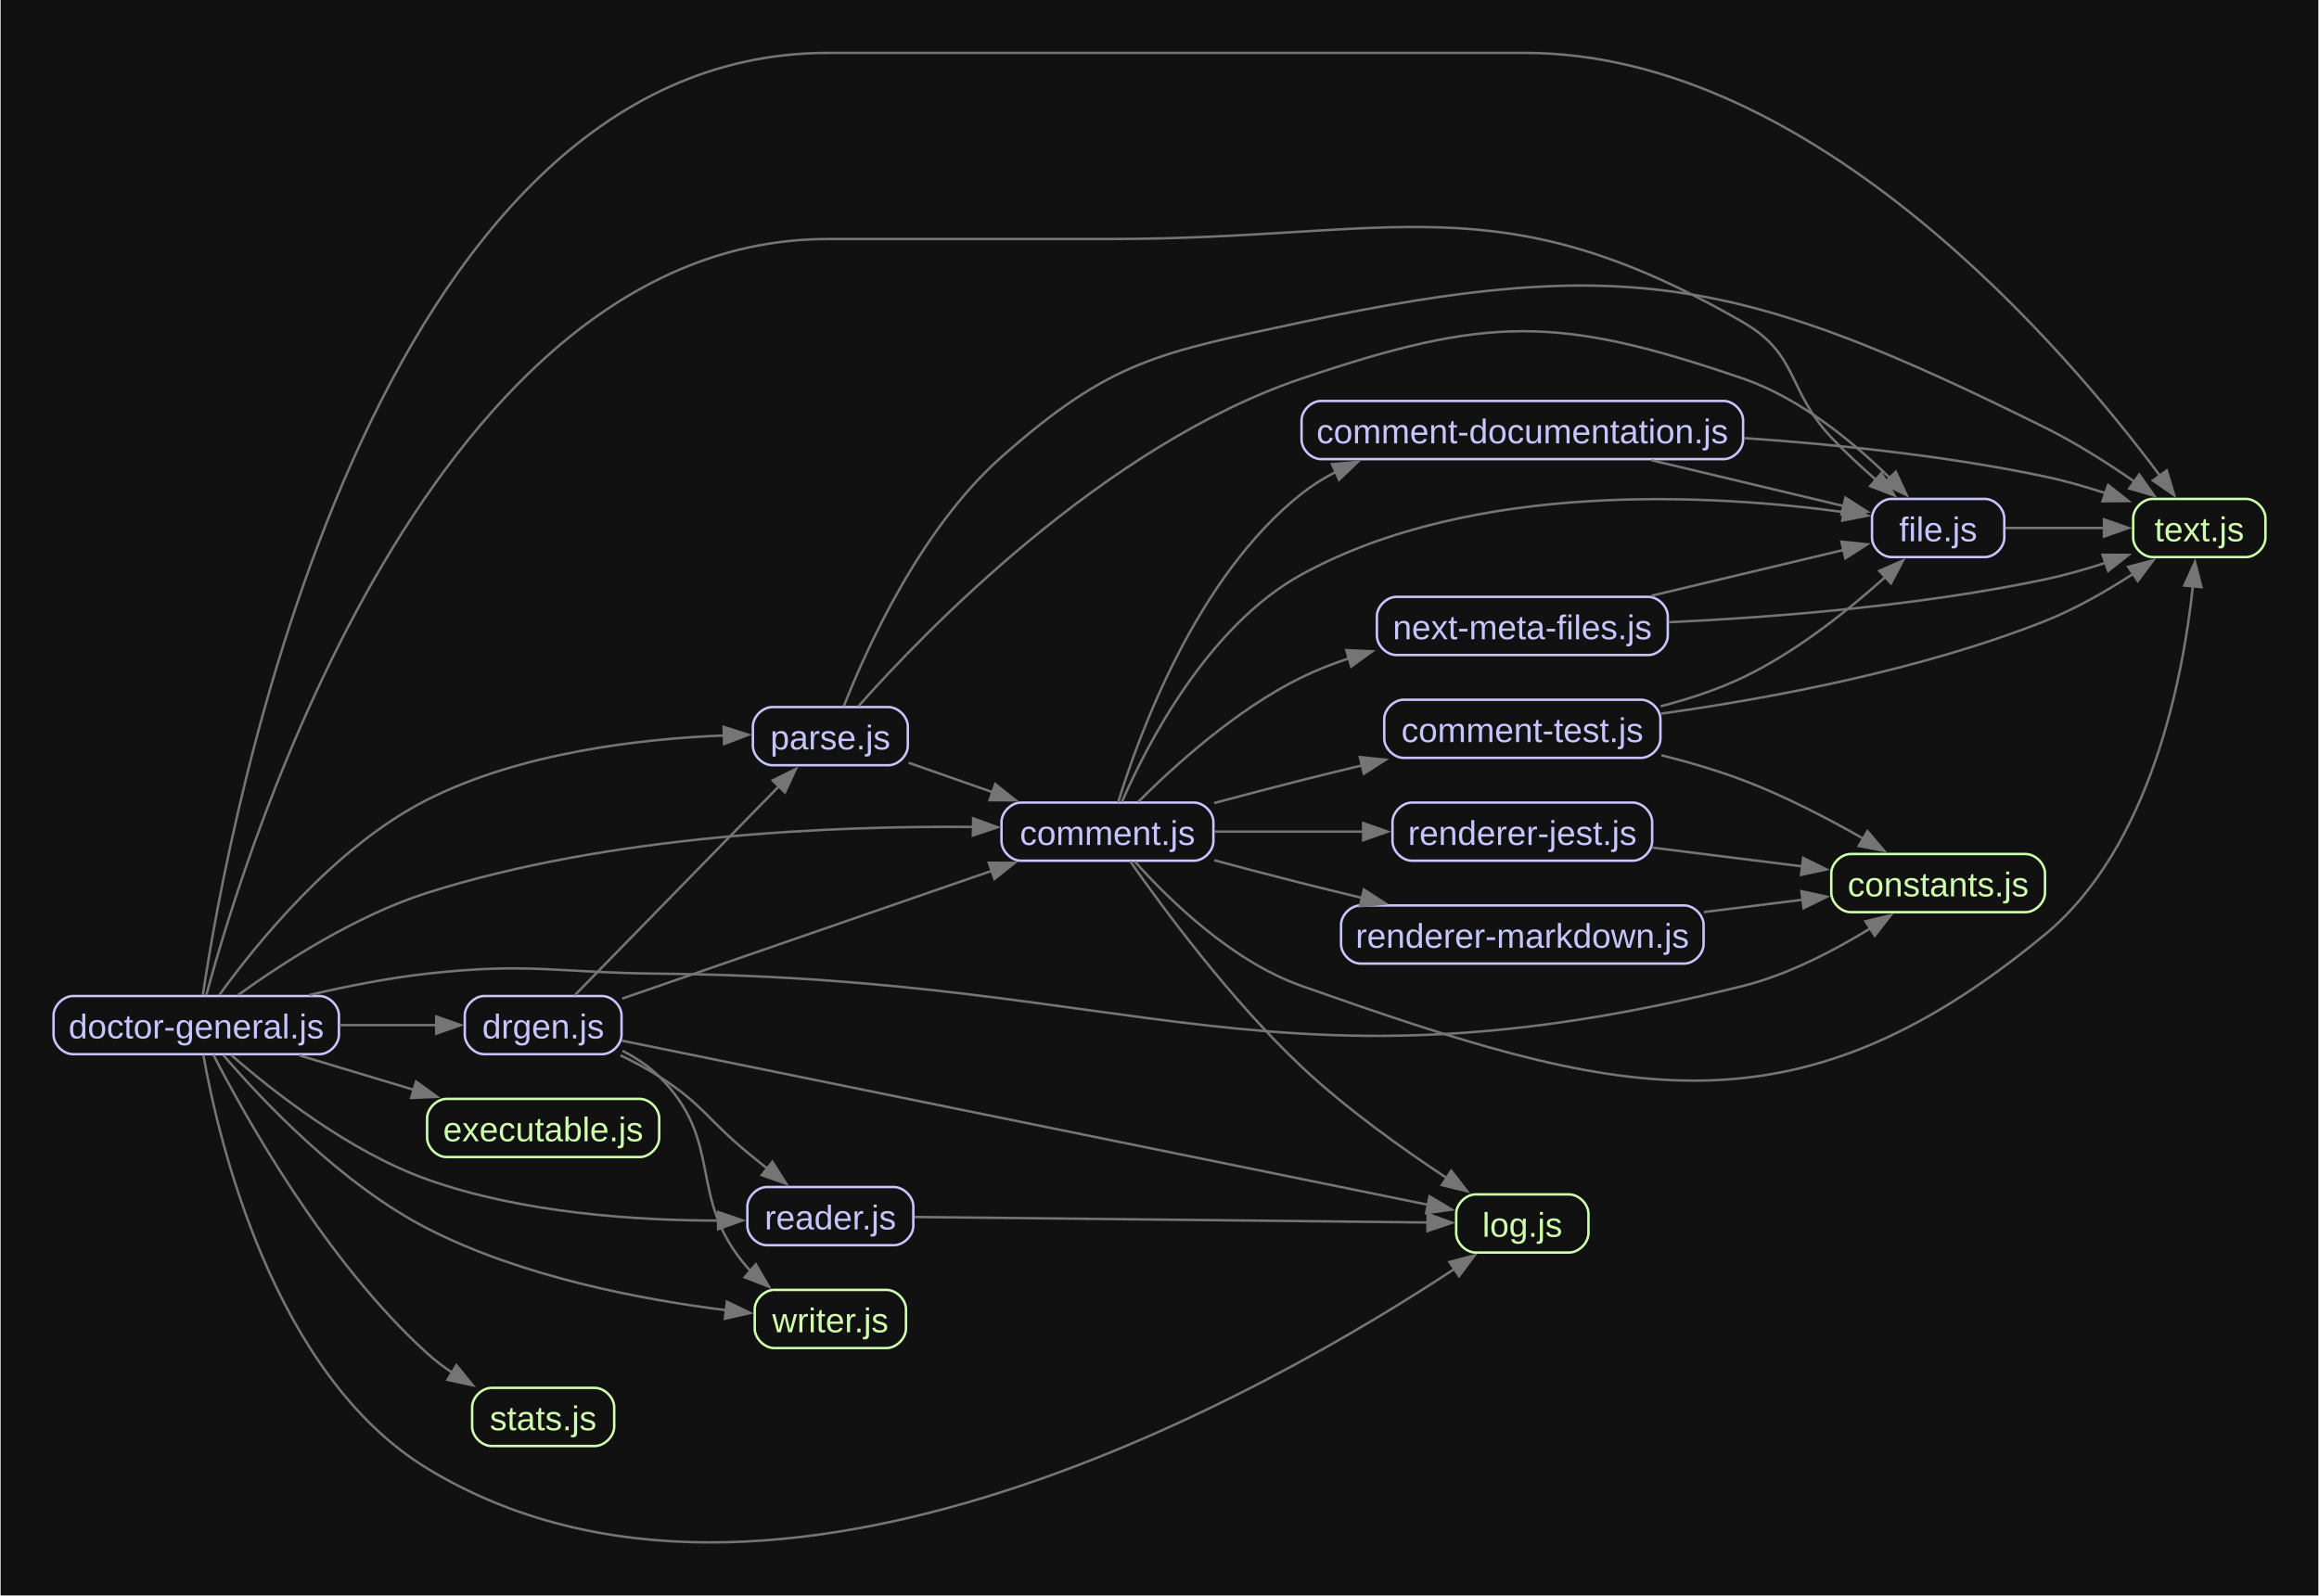
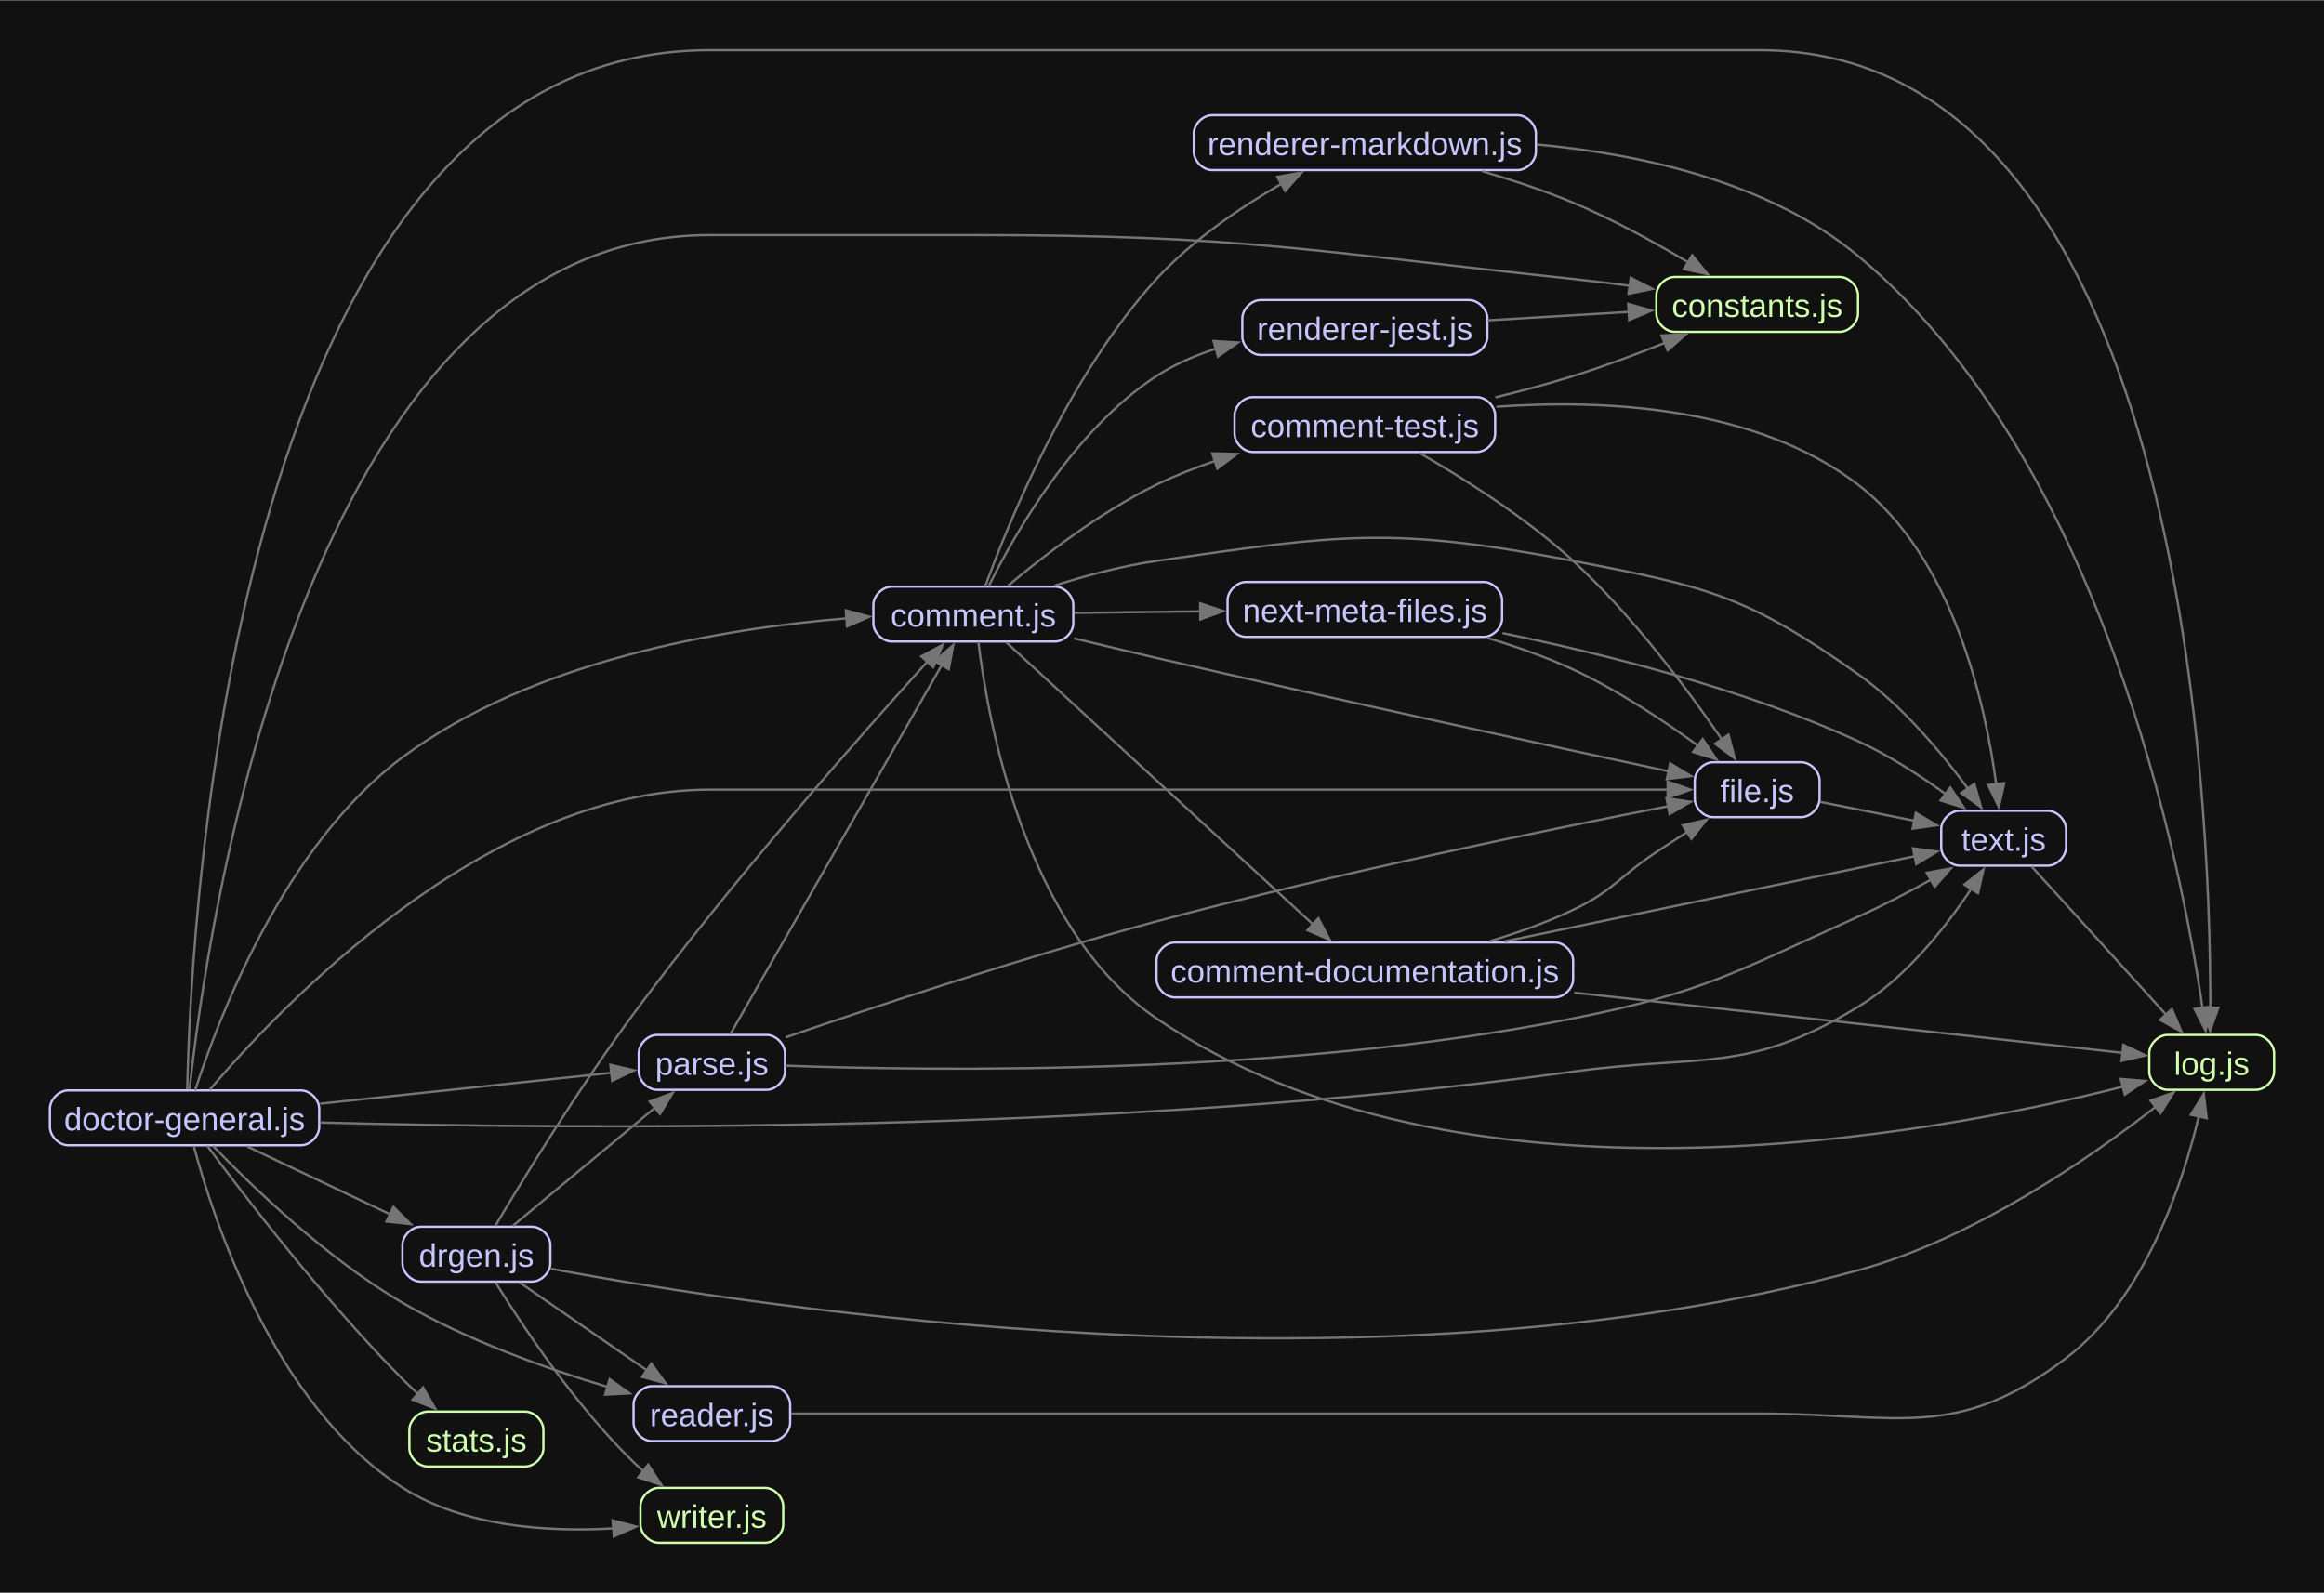
- <svg xmlns="http://www.w3.org/2000/svg" width="946pt" height="651pt" viewBox="0.00 0.00 946.20 651.50">
-   <g id="graph0" class="graph" transform="scale(1 1) rotate(0) translate(21.6 629.9)">
-     <polygon fill="#111111" stroke="none" points="-21.6,21.6 -21.6,-629.9 924.6,-629.9 924.6,21.6 -21.6,21.6" />
+ <svg xmlns="http://www.w3.org/2000/svg" width="1005pt" height="689pt" viewBox="0.00 0.00 1005.45 689.08">
+   <g id="graph0" class="graph" transform="scale(1 1) rotate(0) translate(21.6 667.48)">
+     <polygon fill="#111111" stroke="none" points="-21.6,21.6 -21.6,-667.48 983.85,-667.48 983.85,21.6 -21.6,21.6" />
    <g id="node1" class="node">
-       <path fill="none" stroke="#c6c5fe" d="M681.83,-466.17C681.83,-466.17 517.42,-466.17 517.42,-466.17 513.46,-466.17 509.5,-462.21 509.5,-458.26 509.5,-458.26 509.5,-450.34 509.5,-450.34 509.5,-446.38 513.46,-442.42 517.42,-442.42 517.42,-442.42 681.83,-442.42 681.83,-442.42 685.79,-442.42 689.75,-446.38 689.75,-450.34 689.75,-450.34 689.75,-458.26 689.75,-458.26 689.75,-462.21 685.79,-466.17 681.83,-466.17" />
-       <text text-anchor="middle" x="599.62" y="-448.87" font-family="Arial" font-size="14.00" fill="#c6c5fe">comment-documentation.js</text>
+       <path fill="none" stroke="#c6c5fe" d="M651.08,-259.75C651.08,-259.75 486.67,-259.75 486.67,-259.75 482.71,-259.75 478.75,-255.79 478.75,-251.83 478.75,-251.83 478.75,-243.92 478.75,-243.92 478.75,-239.96 482.71,-236 486.67,-236 486.67,-236 651.08,-236 651.08,-236 655.04,-236 659,-239.96 659,-243.92 659,-243.92 659,-251.83 659,-251.83 659,-255.79 655.04,-259.75 651.08,-259.75" />
+       <text text-anchor="middle" x="568.88" y="-242.45" font-family="Arial" font-size="14.00" fill="#c6c5fe">comment-documentation.js</text>
    </g>
    <g id="node2" class="node">
-       <path fill="none" stroke="#c6c5fe" d="M788.46,-426.17C788.46,-426.17 750.29,-426.17 750.29,-426.17 746.33,-426.17 742.38,-422.21 742.38,-418.26 742.38,-418.26 742.38,-410.34 742.38,-410.34 742.38,-406.38 746.33,-402.42 750.29,-402.42 750.29,-402.42 788.46,-402.42 788.46,-402.42 792.42,-402.42 796.38,-406.38 796.38,-410.34 796.38,-410.34 796.38,-418.26 796.38,-418.26 796.38,-422.21 792.42,-426.17 788.46,-426.17" />
-       <text text-anchor="middle" x="769.38" y="-408.87" font-family="Arial" font-size="14.00" fill="#c6c5fe">file.js</text>
+       <path fill="none" stroke="#c6c5fe" d="M757.71,-337.75C757.71,-337.75 719.54,-337.75 719.54,-337.75 715.58,-337.75 711.62,-333.79 711.62,-329.83 711.62,-329.83 711.62,-321.92 711.62,-321.92 711.62,-317.96 715.58,-314 719.54,-314 719.54,-314 757.71,-314 757.71,-314 761.67,-314 765.62,-317.96 765.62,-321.92 765.62,-321.92 765.62,-329.83 765.62,-329.83 765.62,-333.79 761.67,-337.75 757.71,-337.75" />
+       <text text-anchor="middle" x="738.62" y="-320.45" font-family="Arial" font-size="14.00" fill="#c6c5fe">file.js</text>
    </g>
    <g id="edge1" class="edge">
-       <path fill="none" stroke="#757575" d="M652.32,-441.97C677.69,-435.92 707.68,-428.77 730.82,-423.25" />
-       <polygon fill="#757575" stroke="#757575" points="731.52,-426.68 740.44,-420.96 729.9,-419.88 731.52,-426.68" />
+       <path fill="none" stroke="#757575" d="M622.77,-260.25C634.95,-263.93 647.65,-268.46 659,-273.88 676.58,-282.27 678.77,-288.11 695,-298.88 699.3,-301.73 703.89,-304.7 708.39,-307.59" />
+       <polygon fill="#757575" stroke="#757575" points="706.39,-310.47 716.71,-312.87 710.15,-304.56 706.39,-310.47" />
    </g>
    <g id="node3" class="node">
-       <path fill="none" stroke="#cfffac" d="M895.08,-426.17C895.08,-426.17 856.92,-426.17 856.92,-426.17 852.96,-426.17 849,-422.21 849,-418.26 849,-418.26 849,-410.34 849,-410.34 849,-406.38 852.96,-402.42 856.92,-402.42 856.92,-402.42 895.08,-402.42 895.08,-402.42 899.04,-402.42 903,-406.38 903,-410.34 903,-410.34 903,-418.26 903,-418.26 903,-422.21 899.04,-426.17 895.08,-426.17" />
-       <text text-anchor="middle" x="876" y="-408.87" font-family="Arial" font-size="14.00" fill="#cfffac">text.js</text>
+       <path fill="none" stroke="#cfffac" d="M954.33,-219.75C954.33,-219.75 916.17,-219.75 916.17,-219.75 912.21,-219.75 908.25,-215.79 908.25,-211.83 908.25,-211.83 908.25,-203.92 908.25,-203.92 908.25,-199.96 912.21,-196 916.17,-196 916.17,-196 954.33,-196 954.33,-196 958.29,-196 962.25,-199.96 962.25,-203.92 962.25,-203.92 962.25,-211.83 962.25,-211.83 962.25,-215.79 958.29,-219.75 954.33,-219.75" />
+       <text text-anchor="middle" x="935.25" y="-202.45" font-family="Arial" font-size="14.00" fill="#cfffac">log.js</text>
    </g>
    <g id="edge2" class="edge">
-       <path fill="none" stroke="#757575" d="M690.19,-451.01C728.34,-448.39 773.16,-443.7 813,-435.3 821.18,-433.57 829.78,-431.1 837.88,-428.46" />
-       <polygon fill="#757575" stroke="#757575" points="838.78,-431.86 847.1,-425.3 836.51,-425.23 838.78,-431.86" />
+       <path fill="none" stroke="#757575" d="M659.48,-238.04C735.65,-229.68 841.22,-218.09 896.72,-212" />
+       <polygon fill="#757575" stroke="#757575" points="897.03,-215.48 906.59,-210.91 896.27,-208.52 897.03,-215.48" />
+     </g>
+     <g id="node4" class="node">
+       <path fill="none" stroke="#c6c5fe" d="M864.33,-316.75C864.33,-316.75 826.17,-316.75 826.17,-316.75 822.21,-316.75 818.25,-312.79 818.25,-308.83 818.25,-308.83 818.25,-300.92 818.25,-300.92 818.25,-296.96 822.21,-293 826.17,-293 826.17,-293 864.33,-293 864.33,-293 868.29,-293 872.25,-296.96 872.25,-300.92 872.25,-300.92 872.25,-308.83 872.25,-308.83 872.25,-312.79 868.29,-316.75 864.33,-316.75" />
+       <text text-anchor="middle" x="845.25" y="-299.45" font-family="Arial" font-size="14.00" fill="#c6c5fe">text.js</text>
+     </g>
+     <g id="edge3" class="edge">
+       <path fill="none" stroke="#757575" d="M629.41,-260.24C683.35,-271.45 761.16,-287.61 806.84,-297.1" />
+       <polygon fill="#757575" stroke="#757575" points="806.01,-300.51 816.51,-299.11 807.44,-293.65 806.01,-300.51" />
    </g>
    <g id="edge30" class="edge">
-       <path fill="none" stroke="#757575" d="M796.78,-414.3C809.04,-414.3 823.85,-414.3 837.27,-414.3" />
-       <polygon fill="#757575" stroke="#757575" points="837.09,-417.8 847.09,-414.3 837.09,-410.8 837.09,-417.8" />
-     </g>
-     <g id="node4" class="node">
-       <path fill="none" stroke="#c6c5fe" d="M648.08,-344.17C648.08,-344.17 551.17,-344.17 551.17,-344.17 547.21,-344.17 543.25,-340.21 543.25,-336.26 543.25,-336.26 543.25,-328.34 543.25,-328.34 543.25,-324.38 547.21,-320.42 551.17,-320.42 551.17,-320.42 648.08,-320.42 648.08,-320.42 652.04,-320.42 656,-324.38 656,-328.34 656,-328.34 656,-336.26 656,-336.26 656,-340.21 652.04,-344.17 648.08,-344.17" />
-       <text text-anchor="middle" x="599.62" y="-326.87" font-family="Arial" font-size="14.00" fill="#c6c5fe">comment-test.js</text>
+       <path fill="none" stroke="#757575" d="M766.03,-320.58C778.42,-318.09 793.4,-315.08 806.93,-312.37" />
+       <polygon fill="#757575" stroke="#757575" points="807.26,-315.87 816.37,-310.47 805.88,-309.01 807.26,-315.87" />
+     </g>
+     <g id="edge40" class="edge">
+       <path fill="none" stroke="#757575" d="M857.4,-292.59C872.01,-276.48 897.85,-247.99 915.5,-228.54" />
+       <polygon fill="#757575" stroke="#757575" points="918.05,-230.94 922.18,-221.18 912.87,-226.24 918.05,-230.94" />
+     </g>
+     <g id="node5" class="node">
+       <path fill="none" stroke="#c6c5fe" d="M617.33,-495.75C617.33,-495.75 520.42,-495.75 520.42,-495.75 516.46,-495.75 512.5,-491.79 512.5,-487.83 512.5,-487.83 512.5,-479.92 512.5,-479.92 512.5,-475.96 516.46,-472 520.42,-472 520.42,-472 617.33,-472 617.33,-472 621.29,-472 625.25,-475.96 625.25,-479.92 625.25,-479.92 625.25,-487.83 625.25,-487.83 625.25,-491.79 621.29,-495.75 617.33,-495.75" />
+       <text text-anchor="middle" x="568.88" y="-478.45" font-family="Arial" font-size="14.00" fill="#c6c5fe">comment-test.js</text>
+     </g>
+     <g id="edge5" class="edge">
+       <path fill="none" stroke="#757575" d="M592.51,-471.58C611.41,-460.71 638.49,-443.69 659,-424.88 684.72,-401.29 708.82,-368.82 723.39,-347.59" />
+       <polygon fill="#757575" stroke="#757575" points="726.21,-349.67 728.9,-339.42 720.4,-345.75 726.21,-349.67" />
+     </g>
+     <g id="edge6" class="edge">
+       <path fill="none" stroke="#757575" d="M625.74,-491.59C672.27,-494.89 737.87,-491.88 782.25,-457.88 823.58,-426.2 837.48,-362.42 842.06,-328.06" />
+       <polygon fill="#757575" stroke="#757575" points="845.51,-328.69 843.19,-318.35 838.56,-327.88 845.51,-328.69" />
+     </g>
+     <g id="node6" class="node">
+       <path fill="none" stroke="#cfffac" d="M774.33,-547.75C774.33,-547.75 702.92,-547.75 702.92,-547.75 698.96,-547.75 695,-543.79 695,-539.83 695,-539.83 695,-531.92 695,-531.92 695,-527.96 698.96,-524 702.92,-524 702.92,-524 774.33,-524 774.33,-524 778.29,-524 782.25,-527.96 782.25,-531.92 782.25,-531.92 782.25,-539.83 782.25,-539.83 782.25,-543.79 778.29,-547.75 774.33,-547.75" />
+       <text text-anchor="middle" x="738.62" y="-530.45" font-family="Arial" font-size="14.00" fill="#cfffac">constants.js</text>
    </g>
    <g id="edge4" class="edge">
-       <path fill="none" stroke="#757575" d="M656.09,-341.48C667.53,-344.44 679.28,-348.3 689.75,-353.3 711.44,-363.66 732.78,-380.77 747.74,-394.24" />
-       <polygon fill="#757575" stroke="#757575" points="745.35,-396.8 755.06,-401.04 750.11,-391.67 745.35,-396.8" />
-     </g>
-     <g id="edge5" class="edge">
-       <path fill="none" stroke="#757575" d="M656.25,-338.48C700,-344.59 761.89,-356.06 813,-376.3 825.45,-381.23 838.23,-388.6 848.93,-395.54" />
-       <polygon fill="#757575" stroke="#757575" points="846.97,-398.44 857.21,-401.12 850.88,-392.63 846.97,-398.44" />
-     </g>
-     <g id="node5" class="node">
-       <path fill="none" stroke="#cfffac" d="M805.08,-281.17C805.08,-281.17 733.67,-281.17 733.67,-281.17 729.71,-281.17 725.75,-277.21 725.75,-273.26 725.75,-273.26 725.75,-265.34 725.75,-265.34 725.75,-261.38 729.71,-257.42 733.67,-257.42 733.67,-257.42 805.08,-257.42 805.08,-257.42 809.04,-257.42 813,-261.38 813,-265.34 813,-265.34 813,-273.26 813,-273.26 813,-277.21 809.04,-281.17 805.08,-281.17" />
-       <text text-anchor="middle" x="769.38" y="-263.87" font-family="Arial" font-size="14.00" fill="#cfffac">constants.js</text>
-     </g>
-     <g id="edge3" class="edge">
-       <path fill="none" stroke="#757575" d="M656.44,-321.49C667.63,-318.68 679.19,-315.28 689.75,-311.3 706.64,-304.92 724.47,-295.63 738.87,-287.41" />
-       <polygon fill="#757575" stroke="#757575" points="740.52,-290.5 747.38,-282.43 736.98,-284.46 740.52,-290.5" />
-     </g>
-     <g id="node6" class="node">
-       <path fill="none" stroke="#c6c5fe" d="M465.58,-302.17C465.58,-302.17 394.92,-302.17 394.92,-302.17 390.96,-302.17 387,-298.21 387,-294.26 387,-294.26 387,-286.34 387,-286.34 387,-282.38 390.96,-278.42 394.92,-278.42 394.92,-278.42 465.58,-278.42 465.58,-278.42 469.54,-278.42 473.5,-282.38 473.5,-286.34 473.5,-286.34 473.5,-294.26 473.5,-294.26 473.5,-298.21 469.54,-302.17 465.58,-302.17" />
-       <text text-anchor="middle" x="430.25" y="-284.87" font-family="Arial" font-size="14.00" fill="#c6c5fe">comment.js</text>
-     </g>
-     <g id="edge6" class="edge">
-       <path fill="none" stroke="#757575" d="M434.64,-302.31C442.84,-329.12 466.3,-394.12 509.5,-428.3 513.78,-431.68 518.48,-434.63 523.43,-437.19" />
-       <polygon fill="#757575" stroke="#757575" points="521.92,-440.35 532.47,-441.3 524.81,-433.98 521.92,-440.35" />
+       <path fill="none" stroke="#757575" d="M625.36,-495.64C636.58,-498.38 648.23,-501.5 659,-504.88 672.1,-508.98 686.13,-514.22 698.66,-519.23" />
+       <polygon fill="#757575" stroke="#757575" points="697.24,-522.43 707.82,-522.96 699.88,-515.95 697.24,-522.43" />
+     </g>
+     <g id="node7" class="node">
+       <path fill="none" stroke="#c6c5fe" d="M434.83,-413.75C434.83,-413.75 364.17,-413.75 364.17,-413.75 360.21,-413.75 356.25,-409.79 356.25,-405.83 356.25,-405.83 356.25,-397.92 356.25,-397.92 356.25,-393.96 360.21,-390 364.17,-390 364.17,-390 434.83,-390 434.83,-390 438.79,-390 442.75,-393.96 442.75,-397.92 442.75,-397.92 442.75,-405.83 442.75,-405.83 442.75,-409.79 438.79,-413.75 434.83,-413.75" />
+       <text text-anchor="middle" x="399.5" y="-396.45" font-family="Arial" font-size="14.00" fill="#c6c5fe">comment.js</text>
+     </g>
+     <g id="edge7" class="edge">
+       <path fill="none" stroke="#757575" d="M413.91,-389.53C442.95,-362.82 511.81,-299.46 546.75,-267.31" />
+       <polygon fill="#757575" stroke="#757575" points="548.76,-270.22 553.75,-260.87 544.02,-265.07 548.76,-270.22" />
+     </g>
+     <g id="edge9" class="edge">
+       <path fill="none" stroke="#757575" d="M443.1,-391.35C454.66,-388.55 467.17,-385.55 478.75,-382.88 557.57,-364.63 650.22,-344.56 700.53,-333.78" />
+       <polygon fill="#757575" stroke="#757575" points="700.97,-337.27 710.01,-331.75 699.5,-330.42 700.97,-337.27" />
+     </g>
+     <g id="edge10" class="edge">
+       <path fill="none" stroke="#757575" d="M401.68,-389.83C405.63,-357 421.51,-265.8 478.75,-226.88 609.55,-137.92 813.73,-176.27 897,-197.38" />
+       <polygon fill="#757575" stroke="#757575" points="895.9,-200.71 906.46,-199.84 897.67,-193.94 895.9,-200.71" />
+     </g>
+     <g id="edge14" class="edge">
+       <path fill="none" stroke="#757575" d="M434.7,-414.23C448.23,-418.51 464.03,-422.76 478.75,-424.88 558.04,-436.29 580.32,-439.94 659,-424.88 716.9,-413.79 734.13,-409.92 782.25,-375.88 801.32,-362.39 818.4,-341.87 829.78,-326.35" />
+       <polygon fill="#757575" stroke="#757575" points="832.6,-328.42 835.52,-318.24 826.89,-324.38 832.6,-328.42" />
    </g>
    <g id="edge8" class="edge">
-       <path fill="none" stroke="#757575" d="M436.15,-302.41C446.09,-325.23 471.03,-374.19 509.5,-395.3 580.02,-433.99 678.06,-427.96 730.95,-420.77" />
-       <polygon fill="#757575" stroke="#757575" points="731.26,-424.26 740.65,-419.35 730.25,-417.33 731.26,-424.26" />
+       <path fill="none" stroke="#757575" d="M414.56,-414.2C429.54,-426.76 454.41,-446.04 478.75,-457.88 486.7,-461.74 495.33,-465.14 503.99,-468.1" />
+       <polygon fill="#757575" stroke="#757575" points="502.9,-471.43 513.49,-471.15 505.04,-464.76 502.9,-471.43" />
+     </g>
+     <g id="node8" class="node">
+       <path fill="none" stroke="#c6c5fe" d="M620.33,-415.75C620.33,-415.75 517.42,-415.75 517.42,-415.75 513.46,-415.75 509.5,-411.79 509.5,-407.83 509.5,-407.83 509.5,-399.92 509.5,-399.92 509.5,-395.96 513.46,-392 517.42,-392 517.42,-392 620.33,-392 620.33,-392 624.29,-392 628.25,-395.96 628.25,-399.92 628.25,-399.92 628.25,-407.83 628.25,-407.83 628.25,-411.79 624.29,-415.75 620.33,-415.75" />
+       <text text-anchor="middle" x="568.88" y="-398.45" font-family="Arial" font-size="14.00" fill="#c6c5fe">next-meta-files.js</text>
+     </g>
+     <g id="edge11" class="edge">
+       <path fill="none" stroke="#757575" d="M443.17,-402.38C459.77,-402.58 479.24,-402.82 497.78,-403.04" />
+       <polygon fill="#757575" stroke="#757575" points="497.63,-406.54 507.67,-403.16 497.71,-399.54 497.63,-406.54" />
+     </g>
+     <g id="node9" class="node">
+       <path fill="none" stroke="#c6c5fe" d="M613.96,-537.75C613.96,-537.75 523.79,-537.75 523.79,-537.75 519.83,-537.75 515.88,-533.79 515.88,-529.83 515.88,-529.83 515.88,-521.92 515.88,-521.92 515.88,-517.96 519.83,-514 523.79,-514 523.79,-514 613.96,-514 613.96,-514 617.92,-514 621.88,-517.96 621.88,-521.92 621.88,-521.92 621.88,-529.83 621.88,-529.83 621.88,-533.79 617.92,-537.75 613.96,-537.75" />
+       <text text-anchor="middle" x="568.88" y="-520.45" font-family="Arial" font-size="14.00" fill="#c6c5fe">renderer-jest.js</text>
+     </g>
+     <g id="edge12" class="edge">
+       <path fill="none" stroke="#757575" d="M406.29,-414.25C417.2,-436.15 442.97,-481.63 478.75,-504.88 486.52,-509.92 495.37,-513.76 504.41,-516.68" />
+       <polygon fill="#757575" stroke="#757575" points="503.44,-520.04 514.02,-519.39 505.34,-513.31 503.44,-520.04" />
+     </g>
+     <g id="node10" class="node">
+       <path fill="none" stroke="#c6c5fe" d="M634.96,-617.75C634.96,-617.75 502.79,-617.75 502.79,-617.75 498.83,-617.75 494.88,-613.79 494.88,-609.83 494.88,-609.83 494.88,-601.92 494.88,-601.92 494.88,-597.96 498.83,-594 502.79,-594 502.79,-594 634.96,-594 634.96,-594 638.92,-594 642.88,-597.96 642.88,-601.92 642.88,-601.92 642.88,-609.83 642.88,-609.83 642.88,-613.79 638.92,-617.75 634.96,-617.75" />
+       <text text-anchor="middle" x="568.88" y="-600.45" font-family="Arial" font-size="14.00" fill="#c6c5fe">renderer-markdown.js</text>
    </g>
    <g id="edge13" class="edge">
-       <path fill="none" stroke="#757575" d="M441.38,-278.15C455.02,-262.87 480.88,-237.39 509.5,-227.3 637.02,-182.34 708.81,-162.12 813,-248.3 856.47,-284.25 869.48,-353.88 873.36,-390.48" />
-       <polygon fill="#757575" stroke="#757575" points="869.87,-390.79 874.25,-400.44 876.84,-390.16 869.87,-390.79" />
-     </g>
-     <g id="edge7" class="edge">
-       <path fill="none" stroke="#757575" d="M473.83,-301.98C485.38,-305.08 497.91,-308.38 509.5,-311.3 517.54,-313.32 526,-315.39 534.38,-317.41" />
-       <polygon fill="#757575" stroke="#757575" points="533.29,-320.75 543.83,-319.67 534.92,-313.94 533.29,-320.75" />
-     </g>
-     <g id="node7" class="node">
-       <path fill="none" stroke="#cfffac" d="M618.71,-142.17C618.71,-142.17 580.54,-142.17 580.54,-142.17 576.58,-142.17 572.62,-138.21 572.62,-134.26 572.62,-134.26 572.62,-126.34 572.62,-126.34 572.62,-122.38 576.58,-118.42 580.54,-118.42 580.54,-118.42 618.71,-118.42 618.71,-118.42 622.67,-118.42 626.62,-122.38 626.62,-126.34 626.62,-126.34 626.62,-134.26 626.62,-134.26 626.62,-138.21 622.67,-142.17 618.71,-142.17" />
-       <text text-anchor="middle" x="599.62" y="-124.87" font-family="Arial" font-size="14.00" fill="#cfffac">log.js</text>
-     </g>
-     <g id="edge9" class="edge">
-       <path fill="none" stroke="#757575" d="M439.5,-278.22C452.87,-259.14 480.68,-221.41 509.5,-194.3 527.76,-177.12 550.81,-160.69 568.89,-148.77" />
-       <polygon fill="#757575" stroke="#757575" points="570.59,-151.84 577.09,-143.47 566.79,-145.96 570.59,-151.84" />
-     </g>
-     <g id="node8" class="node">
-       <path fill="none" stroke="#c6c5fe" d="M651.08,-386.17C651.08,-386.17 548.17,-386.17 548.17,-386.17 544.21,-386.17 540.25,-382.21 540.25,-378.26 540.25,-378.26 540.25,-370.34 540.25,-370.34 540.25,-366.38 544.21,-362.42 548.17,-362.42 548.17,-362.42 651.08,-362.42 651.08,-362.42 655.04,-362.42 659,-366.38 659,-370.34 659,-370.34 659,-378.26 659,-378.26 659,-382.21 655.04,-386.17 651.08,-386.17" />
-       <text text-anchor="middle" x="599.62" y="-368.87" font-family="Arial" font-size="14.00" fill="#c6c5fe">next-meta-files.js</text>
-     </g>
-     <g id="edge10" class="edge">
-       <path fill="none" stroke="#757575" d="M442.79,-302.44C457.1,-316.77 482.86,-340.28 509.5,-353.3 515.69,-356.32 522.33,-358.92 529.1,-361.16" />
-       <polygon fill="#757575" stroke="#757575" points="527.76,-364.41 538.34,-363.94 529.78,-357.71 527.76,-364.41" />
-     </g>
-     <g id="node9" class="node">
-       <path fill="none" stroke="#c6c5fe" d="M644.71,-302.17C644.71,-302.17 554.54,-302.17 554.54,-302.17 550.58,-302.17 546.62,-298.21 546.62,-294.26 546.62,-294.26 546.62,-286.34 546.62,-286.34 546.62,-282.38 550.58,-278.42 554.54,-278.42 554.54,-278.42 644.71,-278.42 644.71,-278.42 648.67,-278.42 652.62,-282.38 652.62,-286.34 652.62,-286.34 652.62,-294.26 652.62,-294.26 652.62,-298.21 648.67,-302.17 644.71,-302.17" />
-       <text text-anchor="middle" x="599.62" y="-284.87" font-family="Arial" font-size="14.00" fill="#c6c5fe">renderer-jest.js</text>
-     </g>
-     <g id="edge11" class="edge">
-       <path fill="none" stroke="#757575" d="M473.92,-290.3C492.38,-290.3 514.39,-290.3 534.73,-290.3" />
-       <polygon fill="#757575" stroke="#757575" points="534.65,-293.8 544.65,-290.3 534.65,-286.8 534.65,-293.8" />
-     </g>
-     <g id="node10" class="node">
-       <path fill="none" stroke="#c6c5fe" d="M665.71,-260.17C665.71,-260.17 533.54,-260.17 533.54,-260.17 529.58,-260.17 525.62,-256.21 525.62,-252.26 525.62,-252.26 525.62,-244.34 525.62,-244.34 525.62,-240.38 529.58,-236.42 533.54,-236.42 533.54,-236.42 665.71,-236.42 665.71,-236.42 669.67,-236.42 673.62,-240.38 673.62,-244.34 673.62,-244.34 673.62,-252.26 673.62,-252.26 673.62,-256.21 669.67,-260.17 665.71,-260.17" />
-       <text text-anchor="middle" x="599.62" y="-242.87" font-family="Arial" font-size="14.00" fill="#c6c5fe">renderer-markdown.js</text>
-     </g>
-     <g id="edge12" class="edge">
-       <path fill="none" stroke="#757575" d="M473.83,-278.62C485.38,-275.52 497.91,-272.22 509.5,-269.3 517.54,-267.27 526,-265.2 534.38,-263.19" />
-       <polygon fill="#757575" stroke="#757575" points="534.92,-266.66 543.83,-260.93 533.29,-259.85 534.92,-266.66" />
+       <path fill="none" stroke="#757575" d="M404.7,-413.99C414.37,-440.54 440.35,-504.86 478.75,-546.88 494.03,-563.59 515,-577.78 532.76,-588.05" />
+       <polygon fill="#757575" stroke="#757575" points="531.01,-591.09 541.45,-592.9 534.42,-584.97 531.01,-591.09" />
    </g>
    <g id="edge31" class="edge">
-       <path fill="none" stroke="#757575" d="M652.32,-386.63C677.69,-392.67 707.68,-399.83 730.82,-405.34" />
-       <polygon fill="#757575" stroke="#757575" points="729.9,-408.72 740.44,-407.64 731.52,-401.91 729.9,-408.72" />
+       <path fill="none" stroke="#757575" d="M621.74,-391.6C634.21,-387.87 647.3,-383.3 659,-377.88 678.24,-368.95 698.16,-355.74 713.13,-344.86" />
+       <polygon fill="#757575" stroke="#757575" points="715.04,-347.8 720.98,-339.02 710.87,-342.18 715.04,-347.8" />
    </g>
    <g id="edge32" class="edge">
-       <path fill="none" stroke="#757575" d="M659.32,-375.81C702.27,-377.82 761.75,-382.49 813,-393.3 821.18,-395.02 829.78,-397.49 837.88,-400.13" />
-       <polygon fill="#757575" stroke="#757575" points="836.51,-403.36 847.1,-403.3 838.78,-396.74 836.51,-403.36" />
+       <path fill="none" stroke="#757575" d="M628.46,-393.63C672.15,-384.7 732.6,-369.57 782.25,-346.88 795.6,-340.77 809.24,-331.88 820.31,-323.85" />
+       <polygon fill="#757575" stroke="#757575" points="822.19,-326.81 828.1,-318.01 818,-321.21 822.19,-326.81" />
    </g>
    <g id="edge37" class="edge">
-       <path fill="none" stroke="#757575" d="M652.78,-283.77C672.24,-281.33 694.37,-278.56 714.02,-276.1" />
-       <polygon fill="#757575" stroke="#757575" points="714.27,-279.6 723.76,-274.88 713.4,-272.65 714.27,-279.6" />
+       <path fill="none" stroke="#757575" d="M622.03,-528.98C641.49,-530.14 663.62,-531.46 683.27,-532.63" />
+       <polygon fill="#757575" stroke="#757575" points="682.81,-536.11 693,-533.21 683.23,-529.13 682.81,-536.11" />
+     </g>
+     <g id="edge39" class="edge">
+       <path fill="none" stroke="#757575" d="M643.29,-605.06C687.94,-600.97 743.62,-588.98 782.25,-556.88 887.79,-469.16 922.12,-294.11 931.33,-231.13" />
+       <polygon fill="#757575" stroke="#757575" points="934.74,-231.97 932.64,-221.58 927.81,-231.01 934.74,-231.97" />
    </g>
    <g id="edge38" class="edge">
-       <path fill="none" stroke="#757575" d="M673.71,-257.45C687.37,-259.16 701.42,-260.92 714.37,-262.54" />
-       <polygon fill="#757575" stroke="#757575" points="713.57,-265.97 723.93,-263.73 714.44,-259.02 713.57,-265.97" />
+       <path fill="none" stroke="#757575" d="M619.6,-593.53C632.63,-589.71 646.51,-585.11 659,-579.88 676.23,-572.65 694.5,-562.59 709.08,-553.91" />
+       <polygon fill="#757575" stroke="#757575" points="710.51,-557.14 717.24,-548.96 706.88,-551.16 710.51,-557.14" />
    </g>
    <g id="node11" class="node">
-       <path fill="none" stroke="#c6c5fe" d="M108.58,-223.17C108.58,-223.17 7.92,-223.17 7.92,-223.17 3.96,-223.17 0,-219.21 0,-215.26 0,-215.26 0,-207.34 0,-207.34 0,-203.38 3.96,-199.42 7.92,-199.42 7.92,-199.42 108.58,-199.42 108.58,-199.42 112.54,-199.42 116.5,-203.38 116.5,-207.34 116.5,-207.34 116.5,-215.26 116.5,-215.26 116.5,-219.21 112.54,-223.17 108.58,-223.17" />
-       <text text-anchor="middle" x="58.25" y="-205.87" font-family="Arial" font-size="14.00" fill="#c6c5fe">doctor-general.js</text>
+       <path fill="none" stroke="#c6c5fe" d="M108.58,-195.75C108.58,-195.75 7.92,-195.75 7.92,-195.75 3.96,-195.75 0,-191.79 0,-187.83 0,-187.83 0,-179.92 0,-179.92 0,-175.96 3.96,-172 7.92,-172 7.92,-172 108.58,-172 108.58,-172 112.54,-172 116.5,-175.96 116.5,-179.92 116.5,-179.92 116.5,-187.83 116.5,-187.83 116.5,-191.79 112.54,-195.75 108.58,-195.75" />
+       <text text-anchor="middle" x="58.25" y="-178.45" font-family="Arial" font-size="14.00" fill="#c6c5fe">doctor-general.js</text>
    </g>
    <g id="edge18" class="edge">
-       <path fill="none" stroke="#757575" d="M62.36,-223.49C78.12,-282.12 154.81,-532.3 316.12,-532.3 316.12,-532.3 316.12,-532.3 431.25,-532.3 547.13,-532.3 589.42,-556.27 689.75,-498.3 712.53,-485.13 707.72,-470.46 725.75,-451.3 731.34,-445.35 737.81,-439.36 743.99,-433.97" />
-       <polygon fill="#757575" stroke="#757575" points="746.17,-436.71 751.55,-427.58 741.65,-431.37 746.17,-436.71" />
+       <path fill="none" stroke="#757575" d="M69.1,-195.98C98.23,-230.32 188.03,-325.88 285.38,-325.88 285.38,-325.88 285.38,-325.88 400.5,-325.88 509.37,-325.88 638.02,-325.88 700.22,-325.88" />
+       <polygon fill="#757575" stroke="#757575" points="699.88,-329.38 709.88,-325.88 699.88,-322.38 699.88,-329.38" />
+     </g>
+     <g id="edge19" class="edge">
+       <path fill="none" stroke="#757575" d="M59.4,-196.23C60.97,-269.7 79.09,-645.88 285.38,-645.88 285.38,-645.88 285.38,-645.88 739.62,-645.88 922.62,-645.88 934.84,-322.63 934.65,-231.52" />
+       <polygon fill="#757575" stroke="#757575" points="938.15,-231.53 934.56,-221.56 931.15,-231.59 938.15,-231.53" />
    </g>
    <g id="edge23" class="edge">
-       <path fill="none" stroke="#757575" d="M60.95,-223.61C70.92,-290.62 128.13,-608.3 316.12,-608.3 316.12,-608.3 316.12,-608.3 600.62,-608.3 719.31,-608.3 822.63,-485.78 860.06,-435.48" />
-       <polygon fill="#757575" stroke="#757575" points="862.7,-437.8 865.76,-427.66 857.04,-433.68 862.7,-437.8" />
+       <path fill="none" stroke="#757575" d="M116.64,-181.86C223.8,-178.98 461.36,-176.67 659,-203.88 714.65,-211.53 734.22,-202.75 782.25,-231.88 803.09,-244.51 820.39,-266.61 831.37,-283.19" />
+       <polygon fill="#757575" stroke="#757575" points="828.26,-284.81 836.56,-291.39 834.17,-281.07 828.26,-284.81" />
+     </g>
+     <g id="edge16" class="edge">
+       <path fill="none" stroke="#757575" d="M60.42,-196.15C67.39,-261.54 109.28,-565.88 285.38,-565.88 285.38,-565.88 285.38,-565.88 400.5,-565.88 515.7,-565.88 544.45,-559.08 659,-546.88 666.92,-546.03 675.27,-545.01 683.45,-543.93" />
+       <polygon fill="#757575" stroke="#757575" points="683.9,-547.4 693.34,-542.58 682.96,-540.46 683.9,-547.4" />
    </g>
    <g id="edge15" class="edge">
-       <path fill="none" stroke="#757575" d="M104.44,-223.59C119.6,-227.14 136.67,-230.54 152.5,-232.3 194.35,-236.95 205.14,-232.7 247.25,-232.3 443.92,-230.42 498.96,-179.53 689.75,-227.3 708.29,-231.94 727.24,-241.88 741.89,-250.92" />
-       <polygon fill="#757575" stroke="#757575" points="739.71,-253.68 750.01,-256.15 743.5,-247.79 739.71,-253.68" />
-     </g>
-     <g id="edge14" class="edge">
-       <path fill="none" stroke="#757575" d="M75.39,-223.61C93.21,-236.46 123.26,-256.01 152.5,-265.3 227.35,-289.07 318.91,-292.72 375.66,-292.22" />
-       <polygon fill="#757575" stroke="#757575" points="375.42,-295.73 385.37,-292.09 375.32,-288.73 375.42,-295.73" />
-     </g>
-     <g id="edge19" class="edge">
-       <path fill="none" stroke="#757575" d="M61.15,-199.12C67.19,-165.06 89.42,-68.76 152.5,-30.3 293.28,55.54 499.34,-63.77 572.04,-111.82" />
-       <polygon fill="#757575" stroke="#757575" points="569.88,-114.58 580.13,-117.25 573.78,-108.77 569.88,-114.58" />
+       <path fill="none" stroke="#757575" d="M62.84,-195.82C72.3,-225.21 100.85,-301.46 152.5,-339.88 209.13,-381.99 291.25,-395.68 344.76,-400.02" />
+       <polygon fill="#757575" stroke="#757575" points="344.32,-403.5 354.55,-400.72 344.83,-396.51 344.32,-403.5" />
    </g>
    <g id="node12" class="node">
-       <path fill="none" stroke="#c6c5fe" d="M223.96,-223.17C223.96,-223.17 175.79,-223.17 175.79,-223.17 171.83,-223.17 167.88,-219.21 167.88,-215.26 167.88,-215.26 167.88,-207.34 167.88,-207.34 167.88,-203.38 171.83,-199.42 175.79,-199.42 175.79,-199.42 223.96,-199.42 223.96,-199.42 227.92,-199.42 231.88,-203.38 231.88,-207.34 231.88,-207.34 231.88,-215.26 231.88,-215.26 231.88,-219.21 227.92,-223.17 223.96,-223.17" />
-       <text text-anchor="middle" x="199.88" y="-205.87" font-family="Arial" font-size="14.00" fill="#c6c5fe">drgen.js</text>
-     </g>
-     <g id="edge16" class="edge">
-       <path fill="none" stroke="#757575" d="M116.85,-211.3C130.05,-211.3 143.86,-211.3 156.3,-211.3" />
-       <polygon fill="#757575" stroke="#757575" points="156.23,-214.8 166.23,-211.3 156.23,-207.8 156.23,-214.8" />
+       <path fill="none" stroke="#c6c5fe" d="M208.58,-136.75C208.58,-136.75 160.42,-136.75 160.42,-136.75 156.46,-136.75 152.5,-132.79 152.5,-128.83 152.5,-128.83 152.5,-120.92 152.5,-120.92 152.5,-116.96 156.46,-113 160.42,-113 160.42,-113 208.58,-113 208.58,-113 212.54,-113 216.5,-116.96 216.5,-120.92 216.5,-120.92 216.5,-128.83 216.5,-128.83 216.5,-132.79 212.54,-136.75 208.58,-136.75" />
+       <text text-anchor="middle" x="184.5" y="-119.45" font-family="Arial" font-size="14.00" fill="#c6c5fe">drgen.js</text>
+     </g>
+     <g id="edge17" class="edge">
+       <path fill="none" stroke="#757575" d="M85.3,-171.51C103.27,-162.97 127.41,-151.51 147.26,-142.08" />
+       <polygon fill="#757575" stroke="#757575" points="148.59,-145.33 156.12,-137.88 145.59,-139 148.59,-145.33" />
    </g>
    <g id="node13" class="node">
-       <path fill="none" stroke="#cfffac" d="M239.33,-181.17C239.33,-181.17 160.42,-181.17 160.42,-181.17 156.46,-181.17 152.5,-177.21 152.5,-173.26 152.5,-173.26 152.5,-165.34 152.5,-165.34 152.5,-161.38 156.46,-157.42 160.42,-157.42 160.42,-157.42 239.33,-157.42 239.33,-157.42 243.29,-157.42 247.25,-161.38 247.25,-165.34 247.25,-165.34 247.25,-173.26 247.25,-173.26 247.25,-177.21 243.29,-181.17 239.33,-181.17" />
-       <text text-anchor="middle" x="199.88" y="-163.87" font-family="Arial" font-size="14.00" fill="#cfffac">executable.js</text>
-     </g>
-     <g id="edge17" class="edge">
-       <path fill="none" stroke="#757575" d="M100.39,-198.92C115.02,-194.52 131.68,-189.51 147.08,-184.88" />
-       <polygon fill="#757575" stroke="#757575" points="148.01,-188.25 156.58,-182.02 146,-181.55 148.01,-188.25" />
+       <path fill="none" stroke="#c6c5fe" d="M310.08,-219.75C310.08,-219.75 262.67,-219.75 262.67,-219.75 258.71,-219.75 254.75,-215.79 254.75,-211.83 254.75,-211.83 254.75,-203.92 254.75,-203.92 254.75,-199.96 258.71,-196 262.67,-196 262.67,-196 310.08,-196 310.08,-196 314.04,-196 318,-199.96 318,-203.92 318,-203.92 318,-211.83 318,-211.83 318,-215.79 314.04,-219.75 310.08,-219.75" />
+       <text text-anchor="middle" x="286.38" y="-202.45" font-family="Arial" font-size="14.00" fill="#c6c5fe">parse.js</text>
+     </g>
+     <g id="edge20" class="edge">
+       <path fill="none" stroke="#757575" d="M116.9,-189.99C156.16,-194.16 207.27,-199.59 242.86,-203.36" />
+       <polygon fill="#757575" stroke="#757575" points="242.47,-206.84 252.79,-204.42 243.21,-199.88 242.47,-206.84" />
    </g>
    <g id="node14" class="node">
-       <path fill="none" stroke="#c6c5fe" d="M340.83,-341.17C340.83,-341.17 293.42,-341.17 293.42,-341.17 289.46,-341.17 285.5,-337.21 285.5,-333.26 285.5,-333.26 285.5,-325.34 285.5,-325.34 285.5,-321.38 289.46,-317.42 293.42,-317.42 293.42,-317.42 340.83,-317.42 340.83,-317.42 344.79,-317.42 348.75,-321.38 348.75,-325.34 348.75,-325.34 348.75,-333.26 348.75,-333.26 348.75,-337.21 344.79,-341.17 340.83,-341.17" />
-       <text text-anchor="middle" x="317.12" y="-323.87" font-family="Arial" font-size="14.00" fill="#c6c5fe">parse.js</text>
-     </g>
-     <g id="edge20" class="edge">
-       <path fill="none" stroke="#757575" d="M67.65,-223.56C82.28,-243.86 114.55,-284.11 152.5,-303.3 190.67,-322.6 239.7,-328.25 274.1,-329.6" />
-       <polygon fill="#757575" stroke="#757575" points="273.56,-333.08 283.65,-329.86 273.75,-326.08 273.56,-333.08" />
+       <path fill="none" stroke="#c6c5fe" d="M312.33,-67.75C312.33,-67.75 260.42,-67.75 260.42,-67.75 256.46,-67.75 252.5,-63.79 252.5,-59.83 252.5,-59.83 252.5,-51.92 252.5,-51.92 252.5,-47.96 256.46,-44 260.42,-44 260.42,-44 312.33,-44 312.33,-44 316.29,-44 320.25,-47.96 320.25,-51.92 320.25,-51.92 320.25,-59.83 320.25,-59.83 320.25,-63.79 316.29,-67.75 312.33,-67.75" />
+       <text text-anchor="middle" x="286.38" y="-50.45" font-family="Arial" font-size="14.00" fill="#c6c5fe">reader.js</text>
+     </g>
+     <g id="edge21" class="edge">
+       <path fill="none" stroke="#757575" d="M70.53,-171.74C87.07,-154.56 119.52,-123.11 152.5,-103.88 180.31,-87.66 214.53,-75.45 241.28,-67.41" />
+       <polygon fill="#757575" stroke="#757575" points="242.17,-70.8 250.79,-64.64 240.21,-64.08 242.17,-70.8" />
    </g>
    <g id="node15" class="node">
-       <path fill="none" stroke="#c6c5fe" d="M343.08,-145.17C343.08,-145.17 291.17,-145.17 291.17,-145.17 287.21,-145.17 283.25,-141.21 283.25,-137.26 283.25,-137.26 283.25,-129.34 283.25,-129.34 283.25,-125.38 287.21,-121.42 291.17,-121.42 291.17,-121.42 343.08,-121.42 343.08,-121.42 347.04,-121.42 351,-125.38 351,-129.34 351,-129.34 351,-137.26 351,-137.26 351,-141.21 347.04,-145.17 343.08,-145.17" />
-       <text text-anchor="middle" x="317.12" y="-127.87" font-family="Arial" font-size="14.00" fill="#c6c5fe">reader.js</text>
-     </g>
-     <g id="edge21" class="edge">
-       <path fill="none" stroke="#757575" d="M72.56,-199.05C89.64,-184.15 120.85,-159.59 152.5,-148.3 191.07,-134.53 237.85,-131.49 271.49,-131.47" />
-       <polygon fill="#757575" stroke="#757575" points="271.26,-134.97 281.29,-131.56 271.32,-127.97 271.26,-134.97" />
+       <path fill="none" stroke="#cfffac" d="M205.58,-56.75C205.58,-56.75 163.42,-56.75 163.42,-56.75 159.46,-56.75 155.5,-52.79 155.5,-48.83 155.5,-48.83 155.5,-40.92 155.5,-40.92 155.5,-36.96 159.46,-33 163.42,-33 163.42,-33 205.58,-33 205.58,-33 209.54,-33 213.5,-36.96 213.5,-40.92 213.5,-40.92 213.5,-48.83 213.5,-48.83 213.5,-52.79 209.54,-56.75 205.58,-56.75" />
+       <text text-anchor="middle" x="184.5" y="-39.45" font-family="Arial" font-size="14.00" fill="#cfffac">stats.js</text>
+     </g>
+     <g id="edge22" class="edge">
+       <path fill="none" stroke="#757575" d="M68.11,-171.72C83.95,-150.33 118.64,-105 152.5,-70.88 154.73,-68.63 157.13,-66.37 159.57,-64.17" />
+       <polygon fill="#757575" stroke="#757575" points="161.42,-67.2 166.73,-58.03 156.86,-61.89 161.42,-67.2" />
    </g>
    <g id="node16" class="node">
-       <path fill="none" stroke="#cfffac" d="M220.96,-63.17C220.96,-63.17 178.79,-63.17 178.79,-63.17 174.83,-63.17 170.88,-59.21 170.88,-55.26 170.88,-55.26 170.88,-47.34 170.88,-47.34 170.88,-43.38 174.83,-39.42 178.79,-39.42 178.79,-39.42 220.96,-39.42 220.96,-39.42 224.92,-39.42 228.88,-43.38 228.88,-47.34 228.88,-47.34 228.88,-55.26 228.88,-55.26 228.88,-59.21 224.92,-63.17 220.96,-63.17" />
-       <text text-anchor="middle" x="199.88" y="-45.87" font-family="Arial" font-size="14.00" fill="#cfffac">stats.js</text>
-     </g>
-     <g id="edge22" class="edge">
-       <path fill="none" stroke="#757575" d="M65.24,-199.21C78.22,-173.94 111.15,-114.82 152.5,-77.3 155.62,-74.46 159.11,-71.81 162.73,-69.37" />
-       <polygon fill="#757575" stroke="#757575" points="164.47,-72.41 171.17,-64.2 160.81,-66.44 164.47,-72.41" />
-     </g>
-     <g id="node17" class="node">
-       <path fill="none" stroke="#cfffac" d="M340.08,-103.17C340.08,-103.17 294.17,-103.17 294.17,-103.17 290.21,-103.17 286.25,-99.21 286.25,-95.26 286.25,-95.26 286.25,-87.34 286.25,-87.34 286.25,-83.38 290.21,-79.42 294.17,-79.42 294.17,-79.42 340.08,-79.42 340.08,-79.42 344.04,-79.42 348,-83.38 348,-87.34 348,-87.34 348,-95.26 348,-95.26 348,-99.21 344.04,-103.17 340.08,-103.17" />
-       <text text-anchor="middle" x="317.12" y="-85.87" font-family="Arial" font-size="14.00" fill="#cfffac">writer.js</text>
+       <path fill="none" stroke="#cfffac" d="M309.33,-23.75C309.33,-23.75 263.42,-23.75 263.42,-23.75 259.46,-23.75 255.5,-19.79 255.5,-15.83 255.5,-15.83 255.5,-7.92 255.5,-7.92 255.5,-3.96 259.46,0 263.42,0 263.42,0 309.33,0 309.33,0 313.29,0 317.25,-3.96 317.25,-7.92 317.25,-7.92 317.25,-15.83 317.25,-15.83 317.25,-19.79 313.29,-23.75 309.33,-23.75" />
+       <text text-anchor="middle" x="286.38" y="-6.45" font-family="Arial" font-size="14.00" fill="#cfffac">writer.js</text>
    </g>
    <g id="edge24" class="edge">
-       <path fill="none" stroke="#757575" d="M69.33,-199.02C85.09,-180.68 117.42,-146.33 152.5,-128.3 191.25,-108.38 240.58,-99.11 274.9,-94.84" />
-       <polygon fill="#757575" stroke="#757575" points="274.88,-98.36 284.42,-93.75 274.09,-91.41 274.88,-98.36" />
+       <path fill="none" stroke="#757575" d="M62.26,-171.57C70.55,-140.57 96.89,-59.25 152.5,-23.88 179.43,-6.74 215.88,-4.58 243.78,-6.23" />
+       <polygon fill="#757575" stroke="#757575" points="243.41,-9.71 253.66,-7.02 243.97,-2.73 243.41,-9.71" />
+     </g>
+     <g id="edge26" class="edge">
+       <path fill="none" stroke="#757575" d="M216.69,-118.59C306.55,-101.74 572.9,-60.54 782.25,-117.88 832.48,-131.63 882.95,-166.73 911.24,-188.81" />
+       <polygon fill="#757575" stroke="#757575" points="908.77,-191.32 918.77,-194.81 913.13,-185.84 908.77,-191.32" />
    </g>
    <g id="edge25" class="edge">
-       <path fill="none" stroke="#757575" d="M232.15,-222.12C271.2,-235.62 338.31,-258.84 383.23,-274.38" />
-       <polygon fill="#757575" stroke="#757575" points="381.83,-277.6 392.43,-277.56 384.12,-270.98 381.83,-277.6" />
-     </g>
-     <g id="edge26" class="edge">
-       <path fill="none" stroke="#757575" d="M232.09,-204.94C304.38,-190.22 483.07,-153.83 561.13,-137.93" />
-       <polygon fill="#757575" stroke="#757575" points="561.74,-141.38 570.84,-135.96 560.35,-134.52 561.74,-141.38" />
+       <path fill="none" stroke="#757575" d="M192.65,-137.06C204.41,-156.84 228.88,-196.92 252.5,-228.88 295.03,-286.4 350.9,-349.59 379.63,-381.3" />
+       <polygon fill="#757575" stroke="#757575" points="376.97,-383.58 386.29,-388.62 382.14,-378.86 376.97,-383.58" />
    </g>
    <g id="edge27" class="edge">
-       <path fill="none" stroke="#757575" d="M212.77,-223.48C232.53,-243.71 272.3,-284.42 296.33,-309.03" />
-       <polygon fill="#757575" stroke="#757575" points="293.57,-311.21 303.06,-315.92 298.58,-306.32 293.57,-311.21" />
+       <path fill="none" stroke="#757575" d="M200.24,-137.12C216.46,-150.61 242.78,-172.48 261.87,-188.34" />
+       <polygon fill="#757575" stroke="#757575" points="259.49,-190.91 269.41,-194.61 263.96,-185.53 259.49,-190.91" />
    </g>
    <g id="edge28" class="edge">
-       <path fill="none" stroke="#757575" d="M231.47,-198.95C236.87,-196.35 242.33,-193.44 247.25,-190.3 265.05,-178.94 266.97,-172.74 283.25,-159.3 285.91,-157.1 288.72,-154.82 291.52,-152.57" />
-       <polygon fill="#757575" stroke="#757575" points="293.46,-155.5 299.11,-146.54 289.11,-150.02 293.46,-155.5" />
+       <path fill="none" stroke="#757575" d="M203.36,-112.54C218.69,-101.94 241.04,-86.51 258.53,-74.42" />
+       <polygon fill="#757575" stroke="#757575" points="260.19,-77.53 266.43,-68.96 256.21,-71.77 260.19,-77.53" />
    </g>
    <g id="edge29" class="edge">
-       <path fill="none" stroke="#757575" d="M232.27,-200.81C237.71,-198 242.99,-194.53 247.25,-190.3 274.34,-163.4 258.15,-141.07 283.25,-112.3 283.7,-111.79 284.16,-111.29 284.63,-110.79" />
-       <polygon fill="#757575" stroke="#757575" points="286.69,-113.63 292.04,-104.49 282.16,-108.3 286.69,-113.63" />
+       <path fill="none" stroke="#757575" d="M192.87,-112.55C204.19,-94.26 227.2,-59.44 252.5,-34.88 253.87,-33.54 255.33,-32.23 256.84,-30.95" />
+       <polygon fill="#757575" stroke="#757575" points="258.82,-33.84 264.6,-24.96 254.54,-28.3 258.82,-33.84" />
    </g>
    <g id="edge34" class="edge">
-       <path fill="none" stroke="#757575" d="M328.61,-341.54C355.16,-371.5 428.74,-448.01 509.5,-475.3 585.4,-500.94 613.96,-501.25 689.75,-475.3 713.25,-467.25 735.16,-449 749.84,-434.55" />
-       <polygon fill="#757575" stroke="#757575" points="752.08,-437.27 756.56,-427.66 747.07,-432.38 752.08,-437.27" />
+       <path fill="none" stroke="#757575" d="M318.27,-218.69C355.89,-231.63 421.5,-253.48 478.75,-268.88 556.88,-289.88 649.79,-308.92 700.33,-318.78" />
+       <polygon fill="#757575" stroke="#757575" points="699.37,-322.16 709.86,-320.63 700.71,-315.29 699.37,-322.16" />
    </g>
    <g id="edge35" class="edge">
-       <path fill="none" stroke="#757575" d="M322.65,-341.59C331.64,-364.46 353.76,-413.87 387,-443.3 431.68,-482.86 451.14,-485.8 509.5,-498.3 642.71,-526.83 690.92,-515.78 813,-455.3 825.57,-449.07 838.65,-440.74 849.53,-433.21" />
-       <polygon fill="#757575" stroke="#757575" points="851.47,-436.13 857.6,-427.48 847.42,-430.42 851.47,-436.13" />
+       <path fill="none" stroke="#757575" d="M318.09,-206.45C382.18,-204.13 534.51,-202.03 659,-226.88 716.04,-238.26 729.19,-247.04 782.25,-270.88 792.8,-275.62 803.99,-281.48 813.92,-286.99" />
+       <polygon fill="#757575" stroke="#757575" points="811.98,-289.91 822.4,-291.8 815.43,-283.82 811.98,-289.91" />
    </g>
    <g id="edge33" class="edge">
-       <path fill="none" stroke="#757575" d="M349.08,-318.43C359.69,-314.71 371.8,-310.46 383.34,-306.41" />
-       <polygon fill="#757575" stroke="#757575" points="384.45,-309.73 392.73,-303.12 382.13,-303.13 384.45,-309.73" />
+       <path fill="none" stroke="#757575" d="M294.33,-220.01C312.65,-251.99 362.45,-338.93 385.93,-379.93" />
+       <polygon fill="#757575" stroke="#757575" points="382.79,-381.49 390.8,-388.43 388.87,-378.01 382.79,-381.49" />
    </g>
    <g id="edge36" class="edge">
-       <path fill="none" stroke="#757575" d="M351.4,-132.94C404,-132.38 506,-131.29 561.11,-130.7" />
-       <polygon fill="#757575" stroke="#757575" points="560.98,-134.2 570.94,-130.59 560.9,-127.2 560.98,-134.2" />
+       <path fill="none" stroke="#757575" d="M320.62,-55.88C373.14,-55.88 478.51,-55.88 567.88,-55.88 567.88,-55.88 567.88,-55.88 739.62,-55.88 799.53,-55.88 824.54,-43.65 872.25,-79.88 906.32,-105.74 922.67,-155.22 929.68,-184.51" />
+       <polygon fill="#757575" stroke="#757575" points="926.25,-185.2 931.82,-194.22 933.09,-183.7 926.25,-185.2" />
    </g>
  </g>
</svg>
